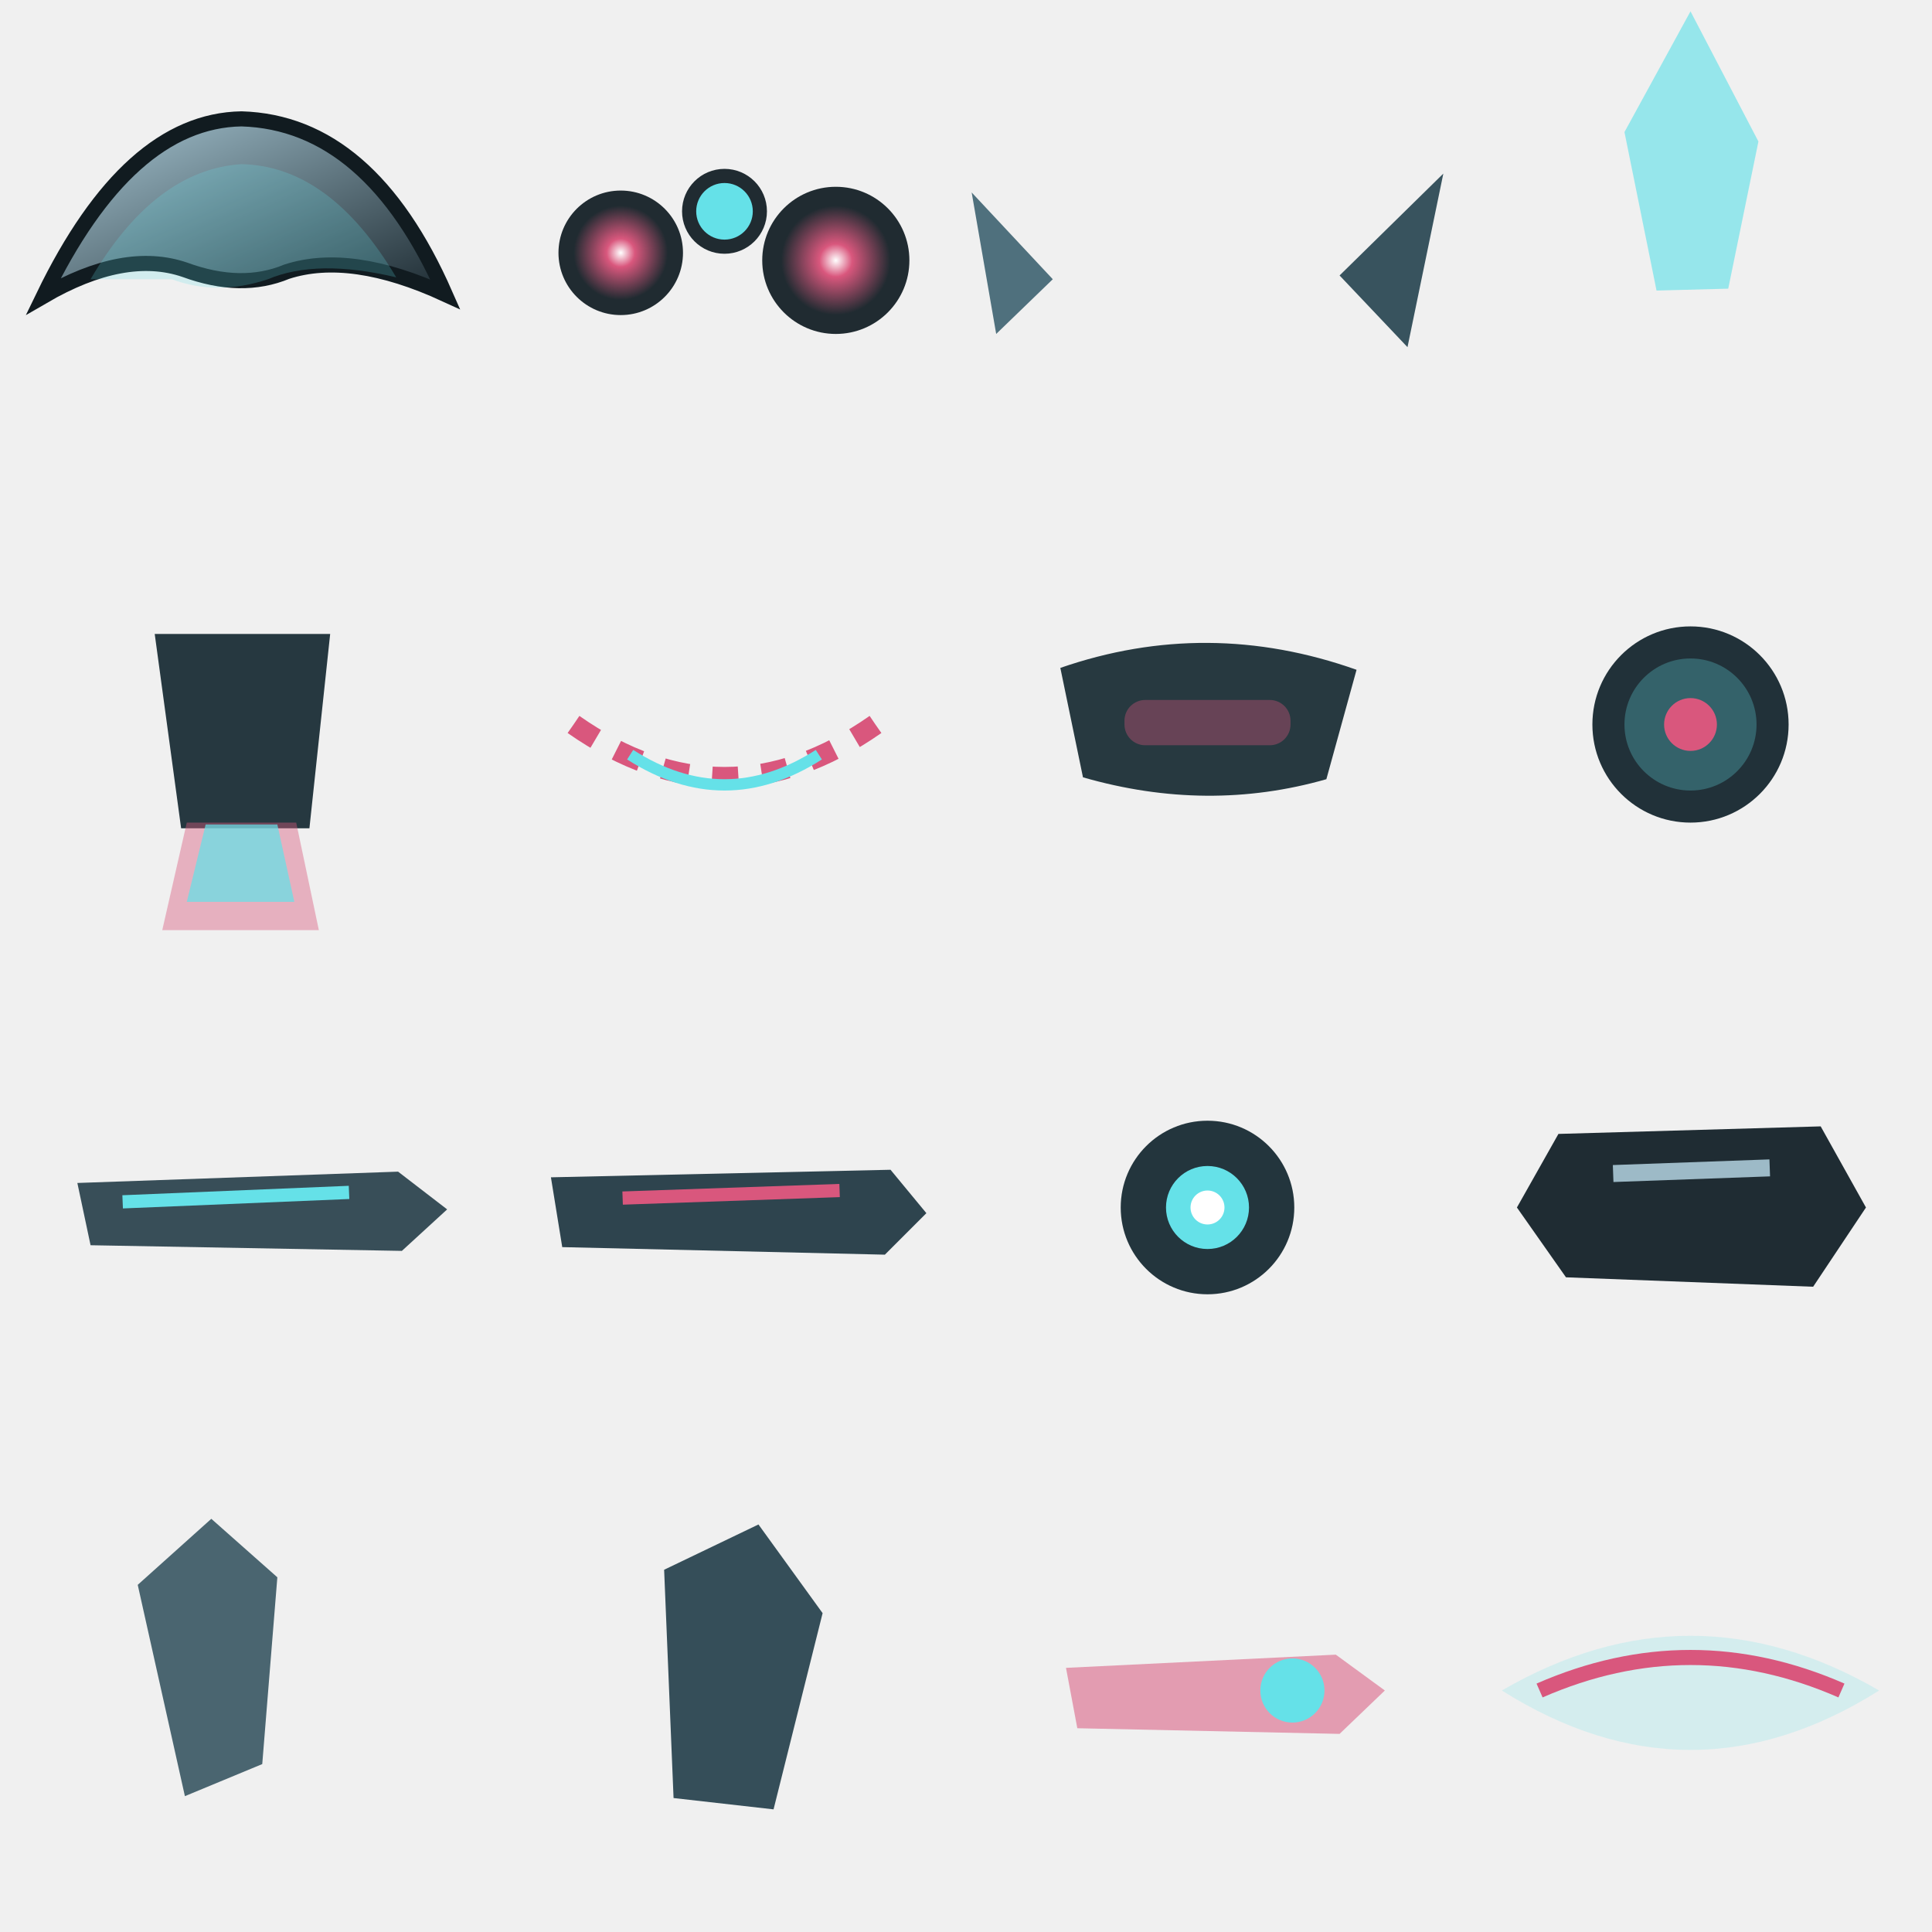
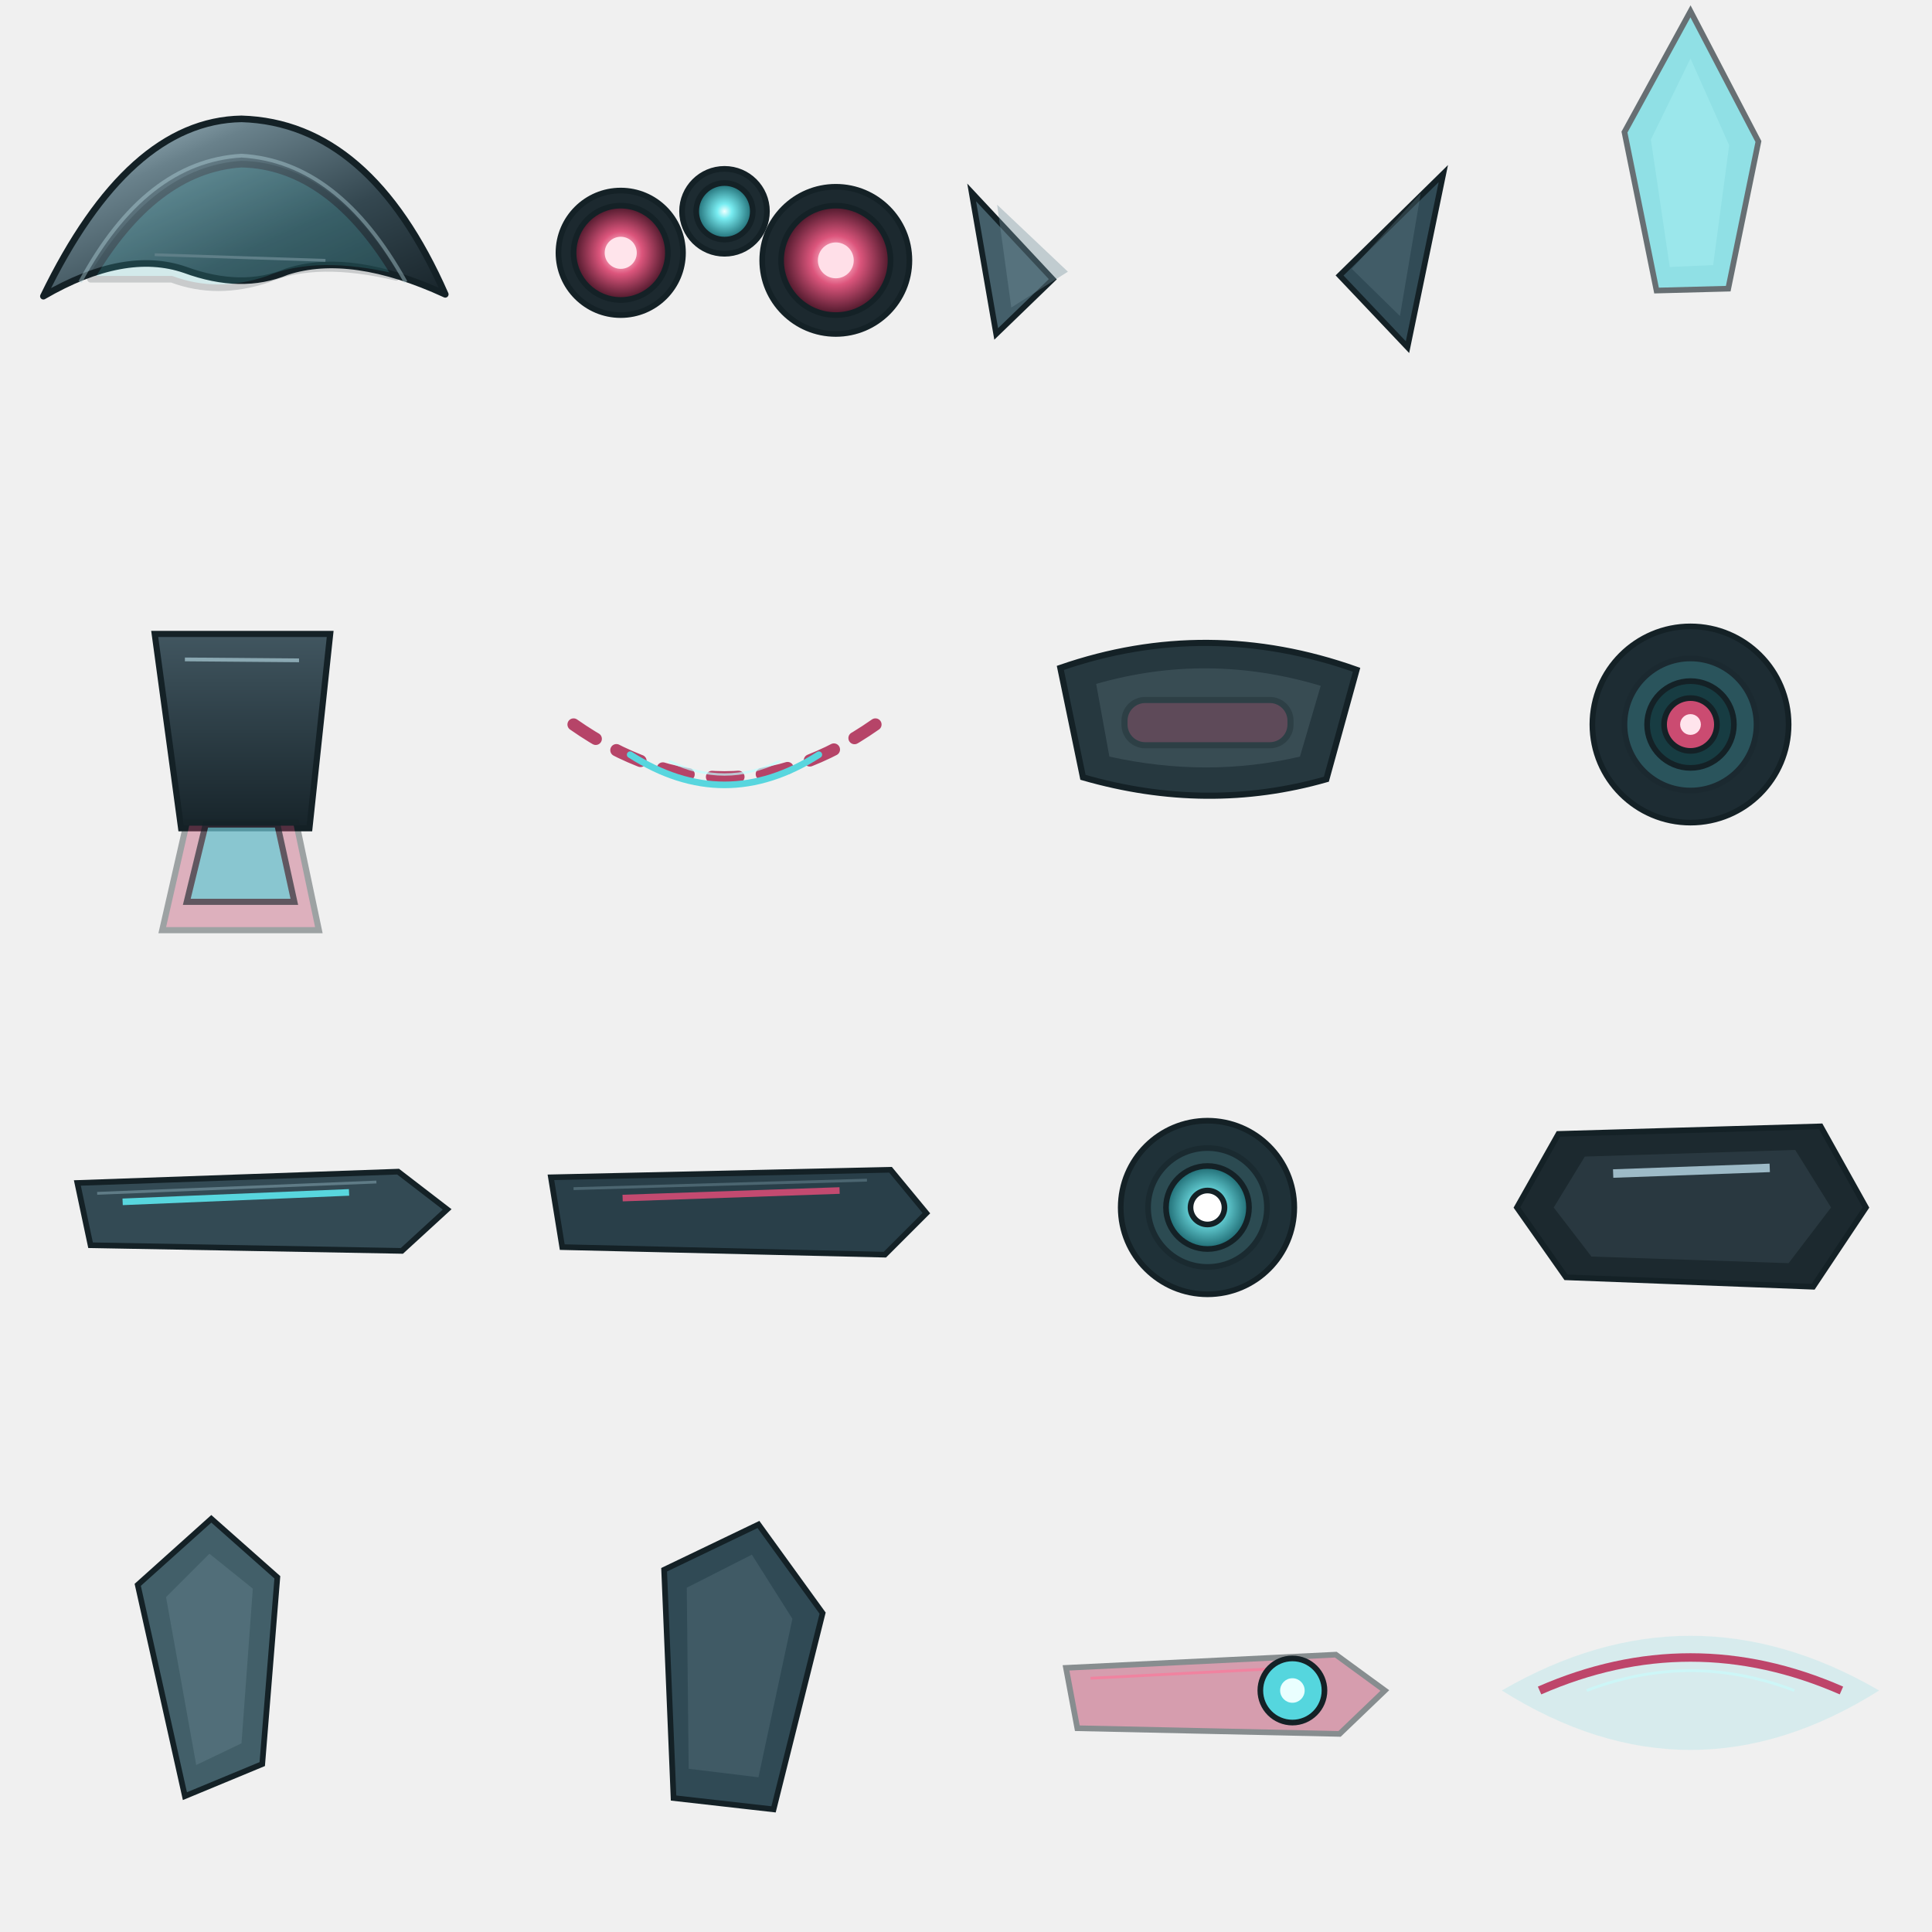
<svg xmlns="http://www.w3.org/2000/svg" width="2048" height="2048" viewBox="0 0 2048 2048">
  <defs>
    <linearGradient id="d" x1="0" y1="0" x2="1" y2="1">
-       <stop stop-color="#a9c9d6" />
-       <stop offset="1" stop-color="#1d2a31" />
+       <stop stop-color="#b9d1da" />
+       <stop offset=".28" stop-color="#69818b" />
+       <stop offset=".63" stop-color="#344750" />
+       <stop offset="1" stop-color="#18242a" />
+     </linearGradient>
+     <linearGradient id="dark" x1="0" y1="0" x2="0" y2="1">
+       <stop stop-color="#415660" />
+       <stop offset="1" stop-color="#17242a" />
    </linearGradient>
    <radialGradient id="e">
      <stop stop-color="#fff" />
-       <stop offset=".3" stop-color="#d9577d" />
-       <stop offset="1" stop-color="#d9577d" stop-opacity="0" />
+       <stop offset=".18" stop-color="#ffb8cc" />
+       <stop offset=".45" stop-color="#dc557c" />
+       <stop offset="1" stop-color="#4a1729" />
+     </radialGradient>
+     <radialGradient id="c">
+       <stop stop-color="#efffff" />
+       <stop offset=".26" stop-color="#79edf2" />
+       <stop offset="1" stop-color="#1d6870" />
    </radialGradient>
  </defs>
-   <g transform="translate(256 256)">
-     <path d="M-210 58 Q-120-128 0-130 Q136-126 216 56 Q116 10 48 32 Q0 52-60 30 Q-124 8-210 58Z" fill="url(#d)" stroke="#111b20" stroke-width="16" />
-     <path d="M-160 40 Q-92-76 0-82 Q94-80 164 38 Q80 18 28 40 Q-26 58-74 40Z" fill="#65e1e8" opacity=".22" />
+   <g transform="translate(256 256)" stroke="#142126" stroke-width="7" stroke-linejoin="round">
+     <path d="M-210 58 Q-120-128 0-130 Q136-126 216 56 Q116 10 48 32 Q0 52-60 30 Q-124 8-210 58Z" fill="url(#d)" />
+     <path d="M-160 40 Q-92-76 0-82 Q94-80 164 38 Q80 18 28 40 Q-26 58-74 40Z" fill="#4bcbd2" opacity=".18" />
+     <path d="M-171 43 Q-102-85 0-91 Q103-85 174 43" fill="none" stroke="#b4d6de" stroke-width="4" opacity=".42" />
+     <path d="M-92 14 L89 20" stroke="#5f7f88" stroke-width="3" />
  </g>
-   <g transform="translate(768 256)">
-     <circle cx="-110" cy="12" r="66" fill="#202b31" />
+   <g transform="translate(768 256)" stroke="#142126" stroke-width="6">
+     <circle cx="-110" cy="12" r="66" fill="#1c292f" />
    <circle cx="-110" cy="12" r="50" fill="url(#e)" />
-     <circle cx="0" cy="-32" r="45" fill="#202b31" />
-     <circle cx="0" cy="-32" r="30" fill="#65e1e8" />
-     <circle cx="118" cy="20" r="78" fill="#202b31" />
+     <circle cx="-110" cy="12" r="17" fill="#ffe4eb" stroke="none" />
+     <circle cx="0" cy="-32" r="45" fill="#1d2b31" />
+     <circle cx="0" cy="-32" r="30" fill="url(#c)" />
+     <circle cx="118" cy="20" r="78" fill="#1c292f" />
    <circle cx="118" cy="20" r="58" fill="url(#e)" />
+     <circle cx="118" cy="20" r="19" fill="#ffdfe8" stroke="none" />
  </g>
-   <g transform="translate(1280 256)">
-     <path d="M-164 40 L-250-52 L-224 98Z" fill="#4f707d" />
-     <path d="M140 36 L250-72 L212 112Z" fill="#38535e" />
+   <g transform="translate(1280 256)" stroke="#142126" stroke-width="6">
+     <path d="M-164 40 L-250-52 L-224 98Z" fill="#445f6a" />
+     <path d="M-148 32 L-223-39 L-208 70Z" fill="#73909b" opacity=".38" stroke="none" />
+     <path d="M140 36 L250-72 L212 112Z" fill="#314b56" />
+     <path d="M153 29 L226-51 L204 79Z" fill="#6d8994" opacity=".28" stroke="none" />
  </g>
-   <g transform="translate(1792 256)">
-     <path d="M-70-116 L0-244 L72-106 L40 50 L-36 52Z" fill="#65e1e8" opacity=".65" />
+   <g transform="translate(1792 256)" stroke="#142126" stroke-width="6">
+     <path d="M-70-116 L0-244 L72-106 L40 50 L-36 52Z" fill="#55d6de" opacity=".62" />
+     <path d="M-42-108 L0-194 L41-102 L24 25 L-22 27Z" fill="#c4ffff" opacity=".22" stroke="none" />
  </g>
-   <g transform="translate(256 768)">
-     <path d="M-92-96 L94-96 L72 110 L-64 110Z" fill="#263840" />
-     <path d="M-58 104 L58 104 L82 218 L-84 218Z" fill="#d9577d" opacity=".42" />
-     <path d="M-38 106 L38 106 L56 188 L-58 188Z" fill="#65e1e8" opacity=".72" />
+   <g transform="translate(256 768)" stroke="#142126" stroke-width="6.5">
+     <path d="M-92-96 L94-96 L72 110 L-64 110Z" fill="url(#dark)" />
+     <path d="M-58 104 L58 104 L82 218 L-84 218Z" fill="#bd466a" opacity=".38" />
+     <path d="M-38 106 L38 106 L56 188 L-58 188Z" fill="#55d4dc" opacity=".62" />
+     <path d="M-60-69 L61-68" stroke="#8aa8b2" stroke-width="4" />
  </g>
-   <g transform="translate(768 768)">
-     <path d="M-160 0 Q0 112 160 0" fill="none" stroke="#d9577d" stroke-width="22" stroke-dasharray="28 25" />
-     <path d="M-100 32 Q0 96 100 32" fill="none" stroke="#65e1e8" stroke-width="12" />
+   <g transform="translate(768 768)" stroke-linecap="round">
+     <path d="M-160 0 Q0 112 160 0" fill="none" stroke="#b64468" stroke-width="13" stroke-dasharray="28 25" />
+     <path d="M-100 32 Q0 96 100 32" fill="none" stroke="#58d6de" stroke-width="7" />
+     <path d="M-58 39 Q0 67 58 39" fill="none" stroke="#c0ffff" stroke-width="2.5" opacity=".7" />
  </g>
-   <g transform="translate(1280 768)">
-     <path d="M-156-60 Q0-114 158-58 L126 58 Q0 94-132 56Z" fill="#273940" />
-     <rect x="-88" y="-26" width="176" height="48" rx="22" fill="#d9577d" opacity=".36" />
+   <g transform="translate(1280 768)" stroke="#142126" stroke-width="6.5">
+     <path d="M-156-60 Q0-114 158-58 L126 58 Q0 94-132 56Z" fill="#26383f" />
+     <path d="M-118-43 Q0-77 120-41 L98 34 Q0 57-104 34Z" fill="#718891" opacity=".25" stroke="none" />
+     <rect x="-88" y="-26" width="176" height="48" rx="22" fill="#ba4569" opacity=".30" />
  </g>
-   <g transform="translate(1792 768)">
-     <circle r="104" fill="#213139" />
-     <circle r="70" fill="#65e1e8" opacity=".28" />
-     <circle r="28" fill="#d9577d" />
+   <g transform="translate(1792 768)" stroke="#142126" stroke-width="6">
+     <circle r="104" fill="#1d2c33" />
+     <circle r="70" fill="#55d5dd" opacity=".24" />
+     <circle r="46" fill="#173c42" />
+     <circle r="28" fill="#cb4b71" />
+     <circle r="11" fill="#ffe4ec" stroke="none" />
  </g>
-   <g transform="translate(256 1280)">
-     <path d="M-174-26 L166-38 L218 2 L170 46 L-160 40Z" fill="#384e58" />
-     <path d="M-126-6 L114-16" stroke="#65e1e8" stroke-width="14" />
+   <g transform="translate(256 1280)" stroke="#142126" stroke-width="6">
+     <path d="M-174-26 L166-38 L218 2 L170 46 L-160 40Z" fill="#334a54" />
+     <path d="M-153-15 L143-27" stroke="#83a4af" stroke-width="3" opacity=".55" />
+     <path d="M-126-6 L114-16" stroke="#58d6de" stroke-width="7" />
  </g>
-   <g transform="translate(768 1280)">
-     <path d="M-184-32 L176-40 L214 6 L170 50 L-172 42Z" fill="#2e444e" />
-     <path d="M-108-10 L122-18" stroke="#d9577d" stroke-width="14" />
+   <g transform="translate(768 1280)" stroke="#142126" stroke-width="6">
+     <path d="M-184-32 L176-40 L214 6 L170 50 L-172 42Z" fill="#293f49" />
+     <path d="M-160-20 L151-29" stroke="#6e8c97" stroke-width="3" opacity=".5" />
+     <path d="M-108-10 L122-18" stroke="#c34a70" stroke-width="7" />
  </g>
-   <g transform="translate(1280 1280)">
-     <circle r="92" fill="#23353d" />
-     <circle r="44" fill="#65e1e8" />
+   <g transform="translate(1280 1280)" stroke="#142126" stroke-width="6">
+     <circle r="92" fill="#1f3138" />
+     <circle r="63" fill="#3b6b72" opacity=".45" />
+     <circle r="44" fill="url(#c)" />
    <circle r="18" fill="#fff" />
  </g>
-   <g transform="translate(1792 1280)">
-     <path d="M-140-78 L138-86 L186 0 L130 84 L-132 74 L-184 0Z" fill="#1f2c33" />
-     <path d="M-82-36 L84-42" stroke="#9dbac7" stroke-width="18" />
+   <g transform="translate(1792 1280)" stroke="#142126" stroke-width="6">
+     <path d="M-140-78 L138-86 L186 0 L130 84 L-132 74 L-184 0Z" fill="#1c292f" />
+     <path d="M-112-54 L111-61 L149 0 L104 59 L-105 52 L-145 0Z" fill="#41545d" opacity=".36" stroke="none" />
+     <path d="M-82-36 L84-42" stroke="#9dbac7" stroke-width="9" />
  </g>
-   <g transform="translate(256 1792)">
-     <path d="M-110-112 L-32-182 L38-120 L22 78 L-60 112Z" fill="#4a6570" />
+   <g transform="translate(256 1792)" stroke="#142126" stroke-width="6">
+     <path d="M-110-112 L-32-182 L38-120 L22 78 L-60 112Z" fill="#425f69" />
+     <path d="M-80-99 L-34-145 L12-108 L0 56 L-48 79Z" fill="#7895a0" opacity=".28" stroke="none" />
  </g>
-   <g transform="translate(768 1792)">
-     <path d="M-64-128 L36-176 L104-82 L52 126 L-54 114Z" fill="#354e59" />
+   <g transform="translate(768 1792)" stroke="#142126" stroke-width="6">
+     <path d="M-64-128 L36-176 L104-82 L52 126 L-54 114Z" fill="#304a55" />
+     <path d="M-40-109 L29-144 L72-76 L36 92 L-38 83Z" fill="#6b8792" opacity=".26" stroke="none" />
  </g>
-   <g transform="translate(1280 1792)">
-     <path d="M-150-24 L136-38 L188 0 L140 46 L-138 40Z" fill="#d9577d" opacity=".55" />
-     <circle cx="90" cy="0" r="34" fill="#65e1e8" />
+   <g transform="translate(1280 1792)" stroke="#142126" stroke-width="6">
+     <path d="M-150-24 L136-38 L188 0 L140 46 L-138 40Z" fill="#b94267" opacity=".48" />
+     <path d="M-124-13 L108-25" stroke="#f083a0" stroke-width="3" />
+     <circle cx="90" cy="0" r="34" fill="#55d6de" />
+     <circle cx="90" cy="0" r="13" fill="#eaffff" stroke="none" />
  </g>
  <g transform="translate(1792 1792)">
-     <path d="M-200 0 Q0-116 200 0 Q0 126-200 0Z" fill="#65e1e8" opacity=".20" />
-     <path d="M-160 0 Q0-70 160 0" fill="none" stroke="#d9577d" stroke-width="16" />
+     <path d="M-200 0 Q0-116 200 0 Q0 126-200 0Z" fill="#54d5dd" opacity=".16" />
+     <path d="M-160 0 Q0-70 160 0" fill="none" stroke="#be456a" stroke-width="9" />
+     <path d="M-110 0 Q0-42 110 0" fill="none" stroke="#c5ffff" stroke-width="3" opacity=".55" />
  </g>
</svg>
